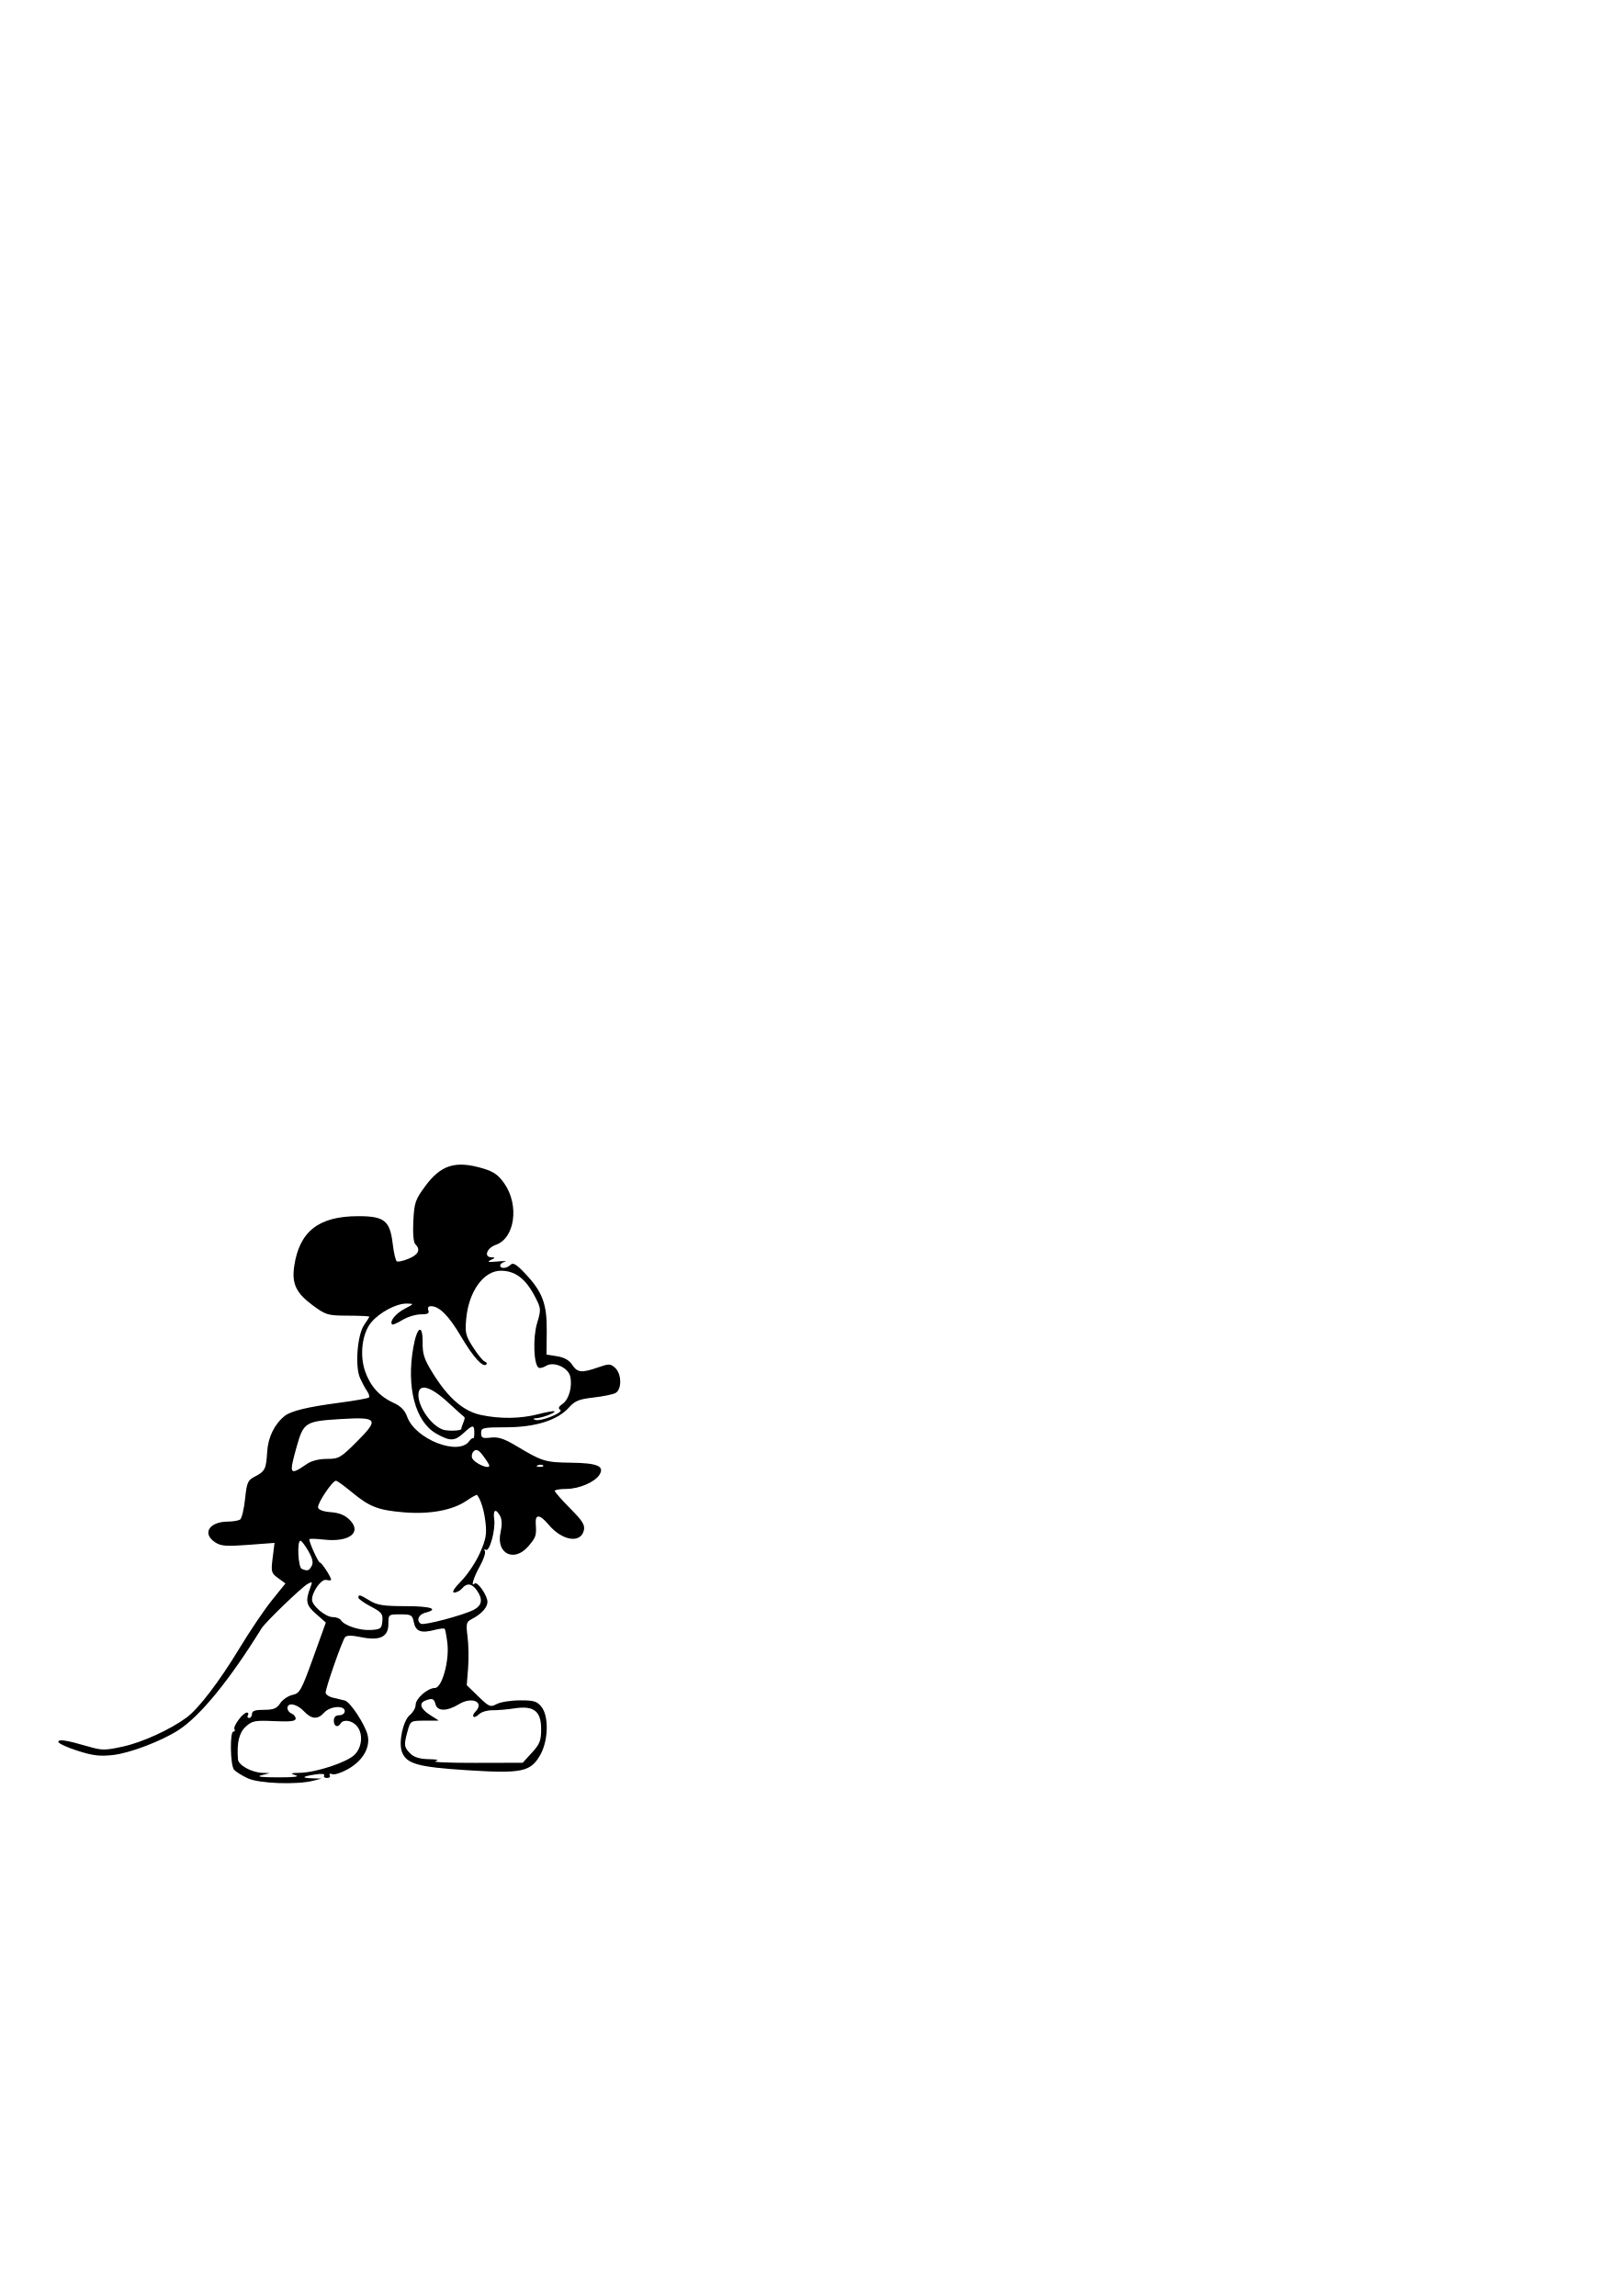
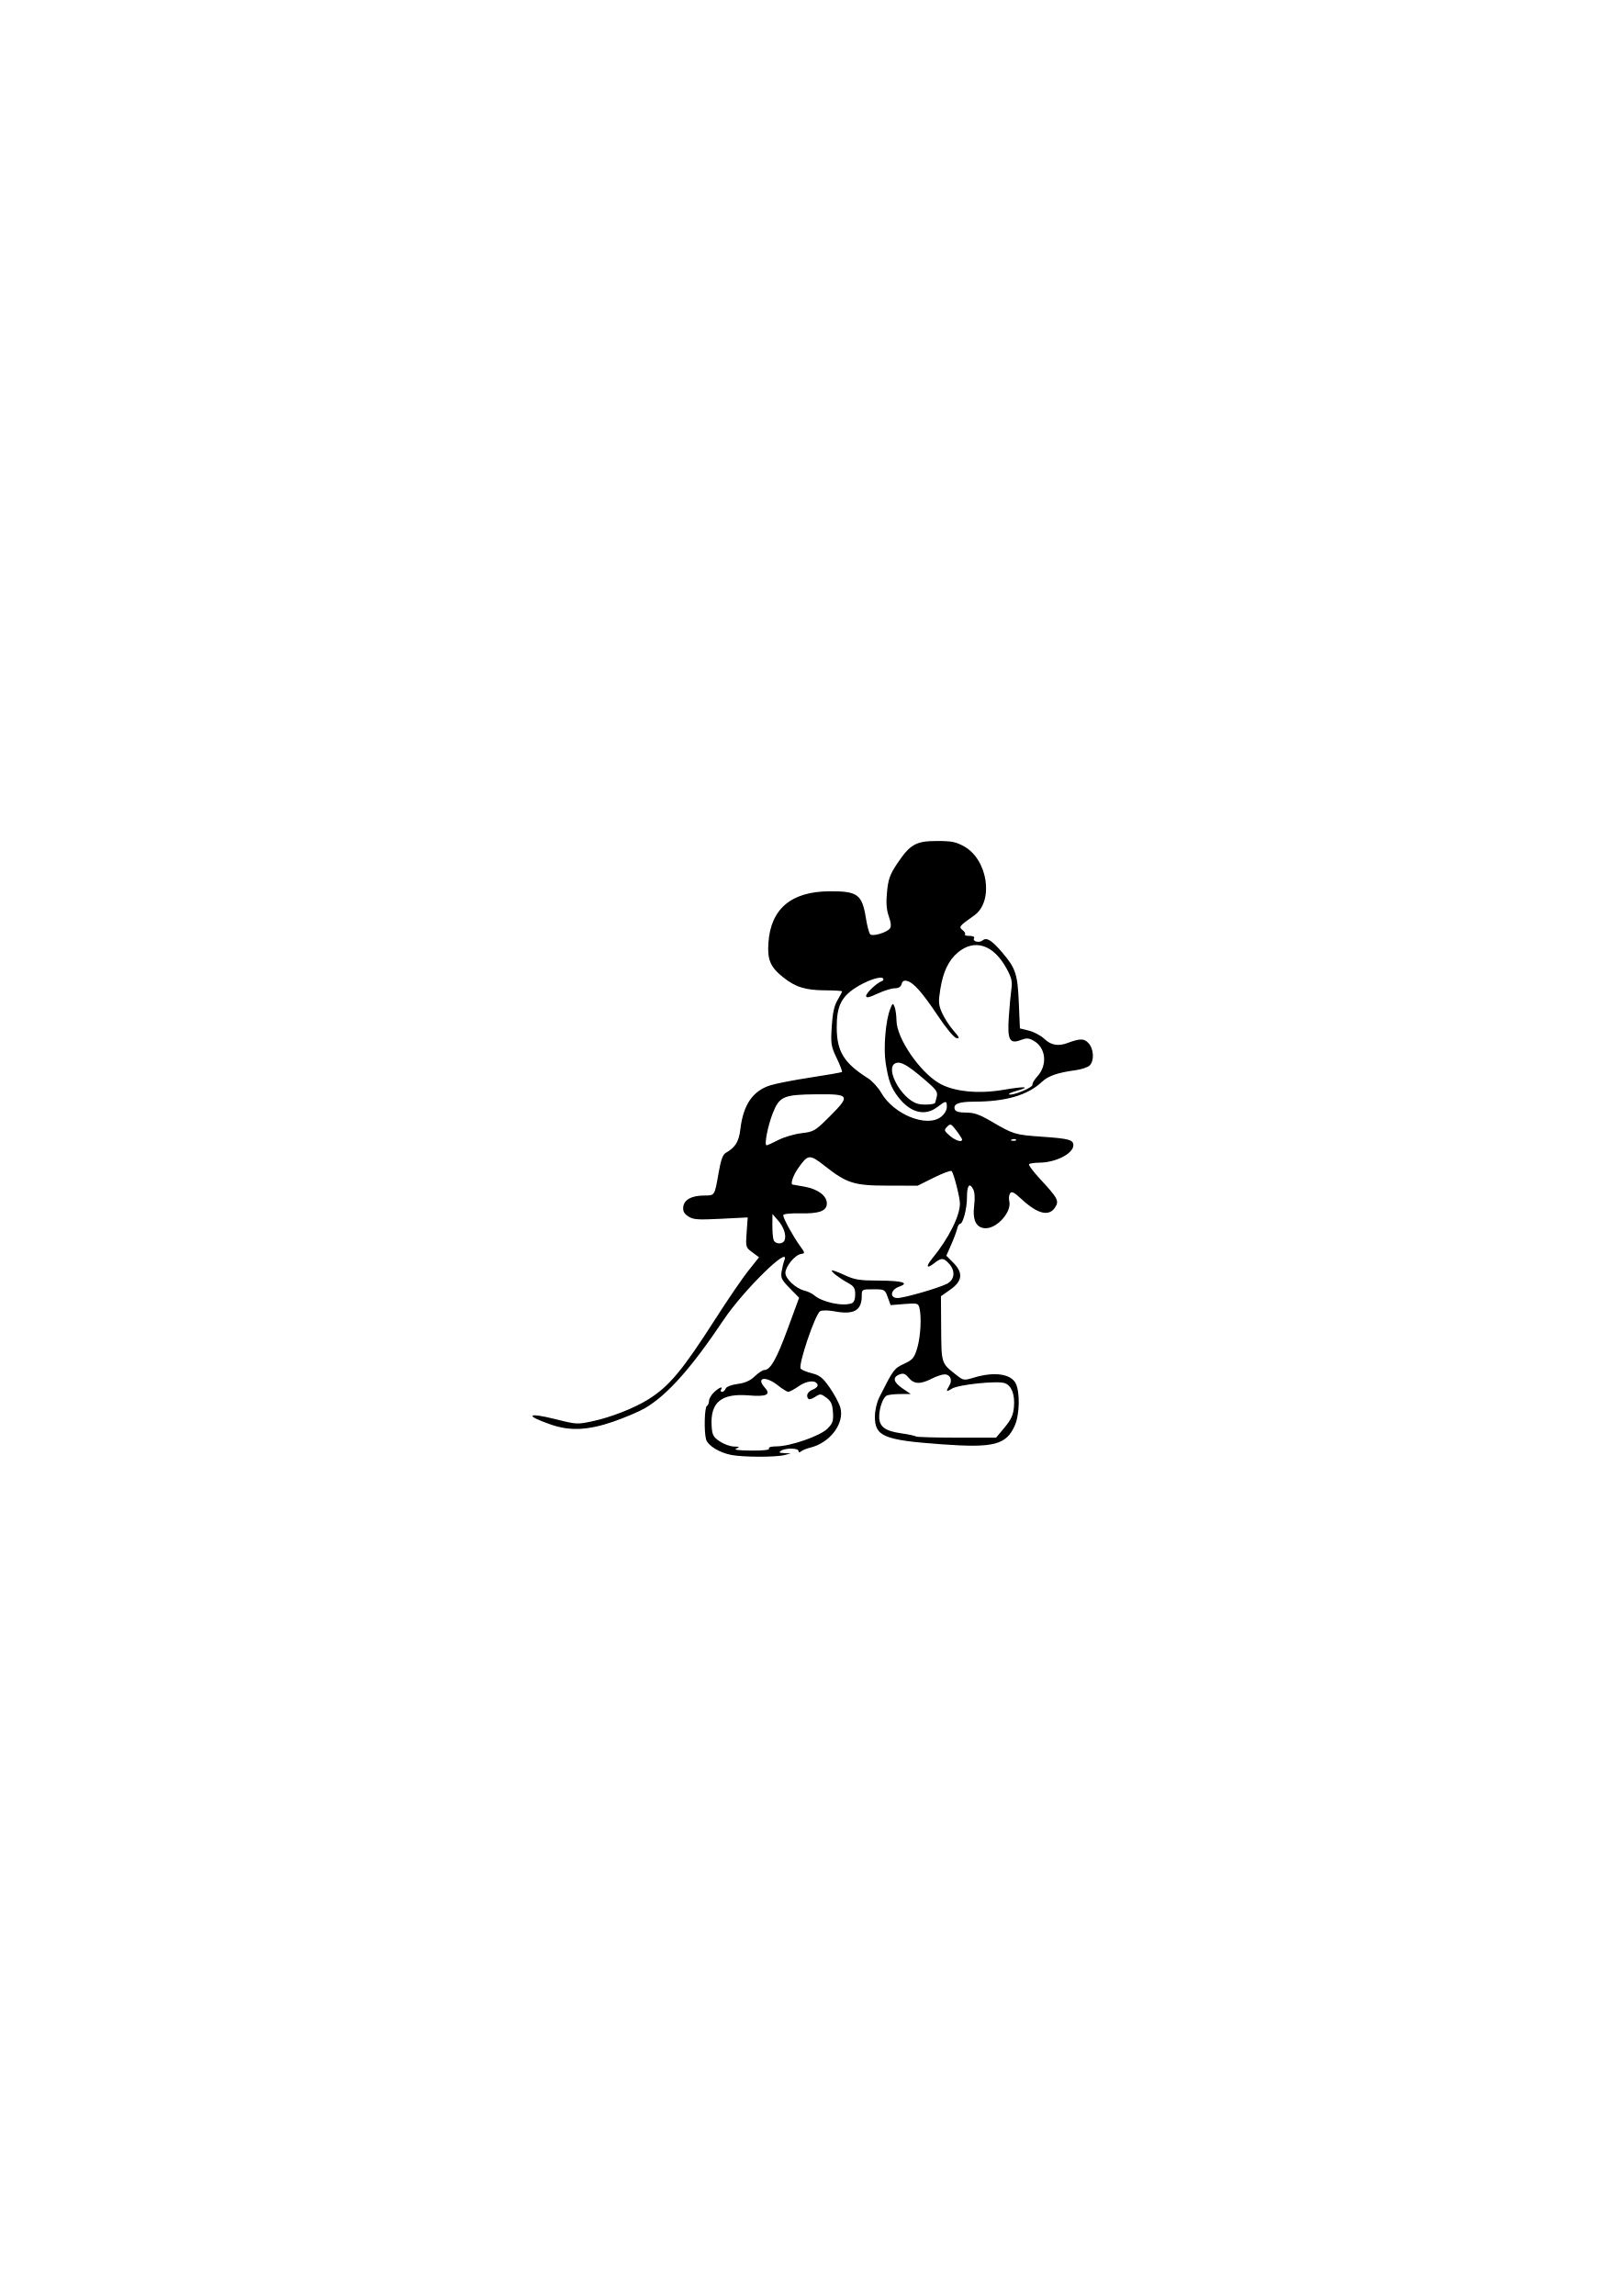
- <svg xmlns="http://www.w3.org/2000/svg" width="210mm" height="297mm" viewBox="0 0 210 297" version="1.1" id="svg1" xml:space="preserve">
+ <svg xmlns="http://www.w3.org/2000/svg" version="1.1" id="svg1" width="793.6" height="1122.133" viewBox="0 0 793.6 1122.133">
  <defs id="defs1" />
-   <g id="layer2" />
-   <g id="layer1">
-     <path style="fill:#000000" d="m 32.064,230.04 c -0.776,-0.353 -1.588,-0.866 -1.805,-1.139 -0.48,-0.606 -0.548,-4.907 -0.078,-4.907 0.185,0 0.25,-0.14 0.144,-0.311 -0.228,-0.369 1.106,-2.158 1.608,-2.158 0.191,0 0.25,0.159 0.13,0.353 -0.12,0.194 -0.05,0.353 0.156,0.353 0.205,0 0.374,-0.238 0.374,-0.529 0,-0.39 0.407,-0.529 1.547,-0.529 1.246,0 1.655,-0.166 2.105,-0.851 0.307,-0.468 1.019,-0.952 1.582,-1.076 0.948,-0.208 1.146,-0.564 2.67,-4.793 l 1.646,-4.568 -1.279,-1.123 c -1.301,-1.143 -1.399,-1.677 -0.658,-3.593 0.219,-0.565 0.16,-0.605 -0.416,-0.281 -0.808,0.454 -5.465,4.946 -5.963,5.751 -4.156,6.725 -7.97,11.388 -10.786,13.187 -2.229,1.424 -6.251,2.948 -8.431,3.195 -1.699,0.192 -2.609,0.082 -4.592,-0.555 -1.36,-0.437 -2.473,-0.952 -2.473,-1.144 0,-0.389 1.008,-0.234 3.881,0.599 1.778,0.515 2.156,0.515 4.526,-0.006 2.485,-0.547 6.09,-2.198 8.193,-3.753 1.56,-1.154 4.241,-4.673 6.863,-9.009 1.318,-2.18 3.187,-4.945 4.154,-6.144 l 1.757,-2.181 -0.948,-0.691 c -0.893,-0.65 -0.934,-0.803 -0.706,-2.623 l 0.241,-1.933 -3.395,0.255 c -2.849,0.214 -3.537,0.161 -4.279,-0.325 -1.735,-1.137 -0.79,-2.674 1.651,-2.685 0.643,-0.003 1.347,-0.122 1.564,-0.265 0.217,-0.143 0.507,-1.333 0.646,-2.646 0.227,-2.154 0.35,-2.438 1.259,-2.908 1.332,-0.689 1.469,-0.963 1.603,-3.211 0.112,-1.87 0.942,-3.572 2.258,-4.629 0.813,-0.653 2.95,-1.172 7.026,-1.707 2.016,-0.265 3.758,-0.573 3.87,-0.686 0.113,-0.113 0.014,-0.475 -0.219,-0.805 -0.233,-0.33 -0.647,-1.096 -0.921,-1.702 -0.677,-1.499 -0.357,-5.618 0.536,-6.891 0.361,-0.515 0.657,-0.991 0.657,-1.058 -1.04e-4,-0.067 -1.24,-0.126 -2.755,-0.131 -2.618,-0.009 -2.844,-0.074 -4.542,-1.321 -2.172,-1.595 -2.752,-2.821 -2.41,-5.099 0.675,-4.499 3.177,-6.448 8.28,-6.448 3.398,0 4.104,0.575 4.464,3.636 0.131,1.116 0.368,2.109 0.526,2.206 0.158,0.098 0.85,-0.057 1.538,-0.345 1.273,-0.532 1.563,-1.163 0.857,-1.868 -0.244,-0.244 -0.343,-1.381 -0.262,-2.994 0.12,-2.372 0.253,-2.767 1.514,-4.484 2.055,-2.8 3.934,-3.382 7.495,-2.325 1.393,0.414 1.994,0.839 2.771,1.959 1.944,2.805 1.347,7.072 -1.108,7.92 -1.16,0.401 -1.594,1.573 -0.596,1.612 0.563,0.022 0.555,0.062 -0.073,0.359 -0.524,0.248 -0.296,0.295 0.882,0.184 0.873,-0.083 1.31,-0.073 0.97,0.02 -0.34,0.093 -0.617,0.317 -0.617,0.497 0,0.462 0.838,0.406 1.334,-0.09 0.321,-0.321 0.744,-0.074 1.832,1.071 2.293,2.41 2.885,3.968 2.85,7.502 l -0.03,3.041 1.374,0.22 c 0.924,0.148 1.564,0.51 1.953,1.104 0.67,1.023 1.214,1.078 3.342,0.336 1.416,-0.493 1.599,-0.488 2.205,0.06 0.86,0.779 0.887,2.814 0.043,3.258 -0.34,0.179 -1.624,0.44 -2.854,0.58 -1.844,0.21 -2.395,0.433 -3.14,1.27 -1.483,1.665 -4.323,2.567 -8.117,2.579 -3.068,0.01 -3.263,0.054 -3.263,0.745 0,0.634 0.172,0.715 1.25,0.589 0.961,-0.112 1.716,0.133 3.263,1.058 3.403,2.036 3.764,2.147 7.09,2.189 3.432,0.043 4.385,0.441 3.708,1.549 -0.584,0.955 -2.646,1.841 -4.287,1.842 -0.825,3.1e-4 -1.499,0.115 -1.499,0.255 0,0.14 0.894,1.158 1.986,2.262 1.648,1.665 1.949,2.156 1.768,2.878 -0.426,1.698 -2.809,1.298 -4.543,-0.762 -1.147,-1.363 -1.754,-1.412 -1.67,-0.135 0.102,1.545 0.04,1.738 -0.924,2.883 -1.843,2.19 -4.252,1.014 -3.626,-1.77 0.205,-0.912 0.186,-1.649 -0.054,-2.098 -0.552,-1.032 -0.95,-0.836 -0.771,0.38 0.2,1.361 -0.596,4.284 -1.084,3.982 -0.201,-0.124 -0.258,-0.053 -0.126,0.159 0.13,0.211 -0.163,1.1 -0.651,1.974 -0.812,1.455 -1.204,2.771 -0.665,2.231 0.29,-0.29 1.373,1.119 1.622,2.11 0.2,0.796 -0.592,1.769 -2.049,2.518 -0.655,0.337 -0.707,0.577 -0.491,2.249 0.133,1.03 0.164,2.862 0.068,4.072 l -0.174,2.2 1.499,1.455 c 1.398,1.356 1.558,1.423 2.372,0.987 0.48,-0.257 1.826,-0.473 2.989,-0.479 1.806,-0.01 2.215,0.11 2.791,0.821 0.983,1.213 0.915,4.367 -0.135,6.223 -1.251,2.211 -2.372,2.446 -9.501,1.99 -6.35,-0.406 -7.805,-0.814 -8.391,-2.357 -0.471,-1.24 0.138,-4.071 1.032,-4.795 0.405,-0.328 0.737,-0.917 0.737,-1.308 0,-0.817 1.555,-2.174 2.492,-2.174 0.907,0 1.882,-3.494 1.613,-5.78 -0.111,-0.948 -0.272,-1.793 -0.357,-1.878 -0.085,-0.085 -0.685,-0.015 -1.334,0.156 -1.71,0.45 -2.414,0.186 -2.649,-0.993 -0.19,-0.949 -0.326,-1.03 -1.749,-1.03 -1.53,0 -1.543,0.01 -1.543,1.242 0,1.683 -1.096,2.209 -3.554,1.705 -1.232,-0.252 -1.842,-0.246 -2.058,0.023 -0.38,0.471 -2.502,6.536 -2.502,7.152 0,0.246 0.437,0.545 0.97,0.663 0.534,0.119 1.223,0.283 1.532,0.366 0.68,0.181 2.603,3.113 2.924,4.456 0.372,1.562 -0.564,3.251 -2.4,4.327 -0.893,0.523 -1.868,0.858 -2.167,0.743 -0.311,-0.119 -0.451,-0.059 -0.328,0.14 0.119,0.192 -0.041,0.349 -0.355,0.349 -0.314,0 -0.479,-0.149 -0.366,-0.332 0.122,-0.198 -0.332,-0.249 -1.126,-0.126 -1.754,0.271 -1.903,0.449 -0.419,0.5 l 1.205,0.042 -1.058,0.269 c -2.15,0.547 -6.976,0.374 -8.467,-0.305 z m 6.174,-0.401 c -0.756,-0.242 -0.674,-0.287 0.58,-0.318 2.116,-0.051 6.073,-1.365 7.048,-2.34 0.994,-0.994 1.117,-2.8 0.254,-3.753 -0.635,-0.702 -1.714,-0.855 -2.062,-0.292 -0.369,0.597 -0.882,0.391 -0.882,-0.353 0,-0.47 0.235,-0.706 0.706,-0.706 0.392,0 0.706,-0.235 0.706,-0.529 0,-0.791 -1.884,-0.666 -2.646,0.176 -0.853,0.942 -1.645,0.889 -2.646,-0.176 -0.899,-0.956 -2.117,-1.181 -2.117,-0.391 0,0.27 0.238,0.583 0.529,0.694 0.291,0.112 0.529,0.408 0.529,0.658 0,0.343 -0.678,0.424 -2.762,0.329 -2.498,-0.113 -2.851,-0.046 -3.683,0.703 -0.872,0.784 -1.186,2.108 -1.012,4.259 0.059,0.732 1.752,1.669 3.119,1.726 l 0.988,0.042 -1.058,0.269 c -0.72,0.183 -0.044,0.271 2.117,0.276 2.08,0.004 2.871,-0.091 2.293,-0.276 z m 30.556,-2.92 c 1.024,-1.117 1.194,-1.555 1.194,-3.064 0,-2.319 -0.949,-3.054 -3.446,-2.668 -0.918,0.142 -2.206,0.251 -2.862,0.243 -0.656,-0.008 -1.429,0.222 -1.718,0.51 -0.288,0.288 -0.614,0.435 -0.723,0.325 -0.109,-0.109 -0.011,-0.387 0.218,-0.617 1.266,-1.266 -0.386,-2.047 -2.109,-0.997 -1.528,0.932 -2.775,0.938 -3.016,0.015 -0.196,-0.75 -0.417,-0.833 -1.308,-0.491 -0.884,0.339 -0.654,1.066 0.589,1.862 l 1.147,0.734 -1.836,0.006 c -1.819,0.006 -1.839,0.018 -2.203,1.329 -0.506,1.821 -0.474,2.103 0.334,2.91 0.493,0.493 1.21,0.716 2.381,0.741 1.16,0.024 1.425,0.106 0.861,0.265 -0.448,0.126 1.912,0.223 5.244,0.215 l 6.058,-0.014 z M 49.451,209.707 c 0.09,-0.935 -0.085,-1.156 -1.499,-1.901 -0.88,-0.464 -1.601,-0.979 -1.601,-1.147 0,-0.44 0.202,-0.385 1.491,0.4 0.945,0.576 1.78,0.704 4.595,0.706 3.292,0.001 4.433,0.381 2.558,0.852 -0.872,0.219 -1.189,1.035 -0.554,1.427 0.39,0.241 5.429,-1.089 6.816,-1.799 1.094,-0.56 1.228,-1.364 0.421,-2.517 -0.639,-0.913 -1.301,-1.001 -1.92,-0.255 -0.242,0.291 -0.691,0.529 -0.999,0.529 -0.368,0 -0.058,-0.512 0.908,-1.499 0.807,-0.825 1.888,-2.452 2.403,-3.616 0.782,-1.77 0.9,-2.426 0.715,-4.006 -0.182,-1.558 -0.605,-2.917 -1.094,-3.508 -0.048,-0.058 -0.67,0.289 -1.381,0.772 -1.803,1.224 -4.737,1.761 -8.088,1.482 -3.327,-0.277 -4.436,-0.71 -6.746,-2.628 -0.967,-0.803 -1.878,-1.46 -2.026,-1.46 -0.458,0 -2.421,2.933 -2.314,3.458 0.063,0.313 0.674,0.538 1.655,0.611 1.081,0.08 1.822,0.382 2.431,0.991 1.643,1.643 -0.057,2.932 -3.368,2.554 -1.019,-0.116 -1.852,-0.134 -1.852,-0.039 0,0.457 1.165,3.009 1.373,3.009 0.232,0 1.449,1.871 1.449,2.226 0,0.097 -0.278,0.107 -0.617,0.022 -0.637,-0.16 -1.852,1.519 -1.852,2.56 0,0.775 1.753,2.248 2.677,2.248 0.445,0 0.917,0.174 1.049,0.388 0.436,0.705 2.426,1.367 3.859,1.283 1.288,-0.076 1.42,-0.175 1.512,-1.141 z m -9.147,-7.13 c 0.244,-0.437 0.127,-0.973 -0.423,-1.938 -0.419,-0.734 -0.88,-1.335 -1.026,-1.336 -0.465,-0.005 -0.297,3.453 0.176,3.644 0.752,0.303 0.924,0.253 1.273,-0.37 z M 39.703,189.364 c 0.58,-0.401 1.56,-0.648 2.577,-0.648 1.547,0 1.771,-0.13 3.901,-2.261 2.879,-2.879 2.66,-3.185 -2.081,-2.895 -4.641,0.283 -4.844,0.412 -5.756,3.667 -0.991,3.539 -0.893,3.693 1.358,2.136 z m 23.582,0.22 c 0,-0.105 -0.345,-0.657 -0.766,-1.227 -0.569,-0.77 -0.882,-0.941 -1.214,-0.665 -0.246,0.204 -0.355,0.611 -0.243,0.904 0.255,0.664 2.223,1.539 2.223,0.989 z m 6.96,-0.022 c -0.117,-0.117 -0.421,-0.13 -0.676,-0.028 -0.281,0.113 -0.198,0.196 0.213,0.213 0.372,0.015 0.58,-0.068 0.463,-0.185 z m -9.572,-3.125 c 0.214,-0.292 0.452,-0.468 0.53,-0.39 0.078,0.078 0.142,-0.242 0.142,-0.711 0,-1.072 -0.194,-1.067 -1.378,0.029 -1.166,1.08 -1.755,1.094 -3.54,0.082 -2.702,-1.531 -3.886,-5.964 -2.974,-11.139 0.484,-2.746 1.232,-3.14 1.207,-0.635 -0.015,1.513 0.21,2.18 1.357,4.022 1.968,3.161 3.929,4.855 6.176,5.337 2.482,0.532 5.135,0.494 7.453,-0.107 1.061,-0.275 1.99,-0.438 2.066,-0.363 0.182,0.182 -1.606,0.855 -2.364,0.891 -0.407,0.019 -0.447,0.087 -0.128,0.214 0.675,0.27 3.77,-0.972 3.24,-1.299 -0.305,-0.189 -0.216,-0.411 0.312,-0.781 0.828,-0.58 1.289,-2.285 0.966,-3.572 -0.285,-1.137 -2.141,-1.939 -3.099,-1.34 -0.374,0.233 -0.813,0.342 -0.977,0.241 -0.637,-0.394 -0.76,-3.877 -0.203,-5.741 0.527,-1.764 0.519,-1.908 -0.198,-3.313 -1.244,-2.439 -2.594,-3.486 -4.494,-3.486 -2.211,0 -4.142,2.677 -4.467,6.193 -0.17,1.839 -0.083,2.201 0.892,3.721 0.594,0.926 1.269,1.751 1.499,1.834 0.23,0.082 0.329,0.247 0.221,0.366 -0.431,0.472 -1.691,-0.909 -3.272,-3.586 -1.61,-2.726 -2.817,-3.942 -3.915,-3.942 -0.327,0 -0.452,0.203 -0.327,0.529 0.156,0.405 -0.074,0.529 -0.981,0.53 -0.651,7.3e-4 -1.718,0.327 -2.371,0.725 -0.652,0.398 -1.252,0.658 -1.331,0.578 -0.375,-0.375 0.435,-1.397 1.59,-2.008 1.273,-0.673 1.275,-0.676 0.296,-0.692 -1.318,-0.021 -3.487,1.124 -4.572,2.413 -1.198,1.424 -1.549,4.248 -0.795,6.388 0.671,1.901 1.885,3.239 3.669,4.044 0.936,0.422 1.452,0.951 1.761,1.805 1.043,2.885 6.607,5.083 8.01,3.163 z m -1.002,-1.601 c -0.014,-0.097 0.098,-0.461 0.25,-0.809 0.152,-0.348 0.217,-0.668 0.144,-0.71 -0.072,-0.043 -1.035,-0.909 -2.139,-1.925 -2.309,-2.125 -3.813,-2.499 -3.813,-0.948 0,1.596 1.681,3.97 3.175,4.485 0.644,0.222 2.42,0.153 2.383,-0.092 z" id="path1" />
+   <g id="g1">
+     <path style="fill:#000000" d="m 357.53,711.393 c -5.939,-1.169 -11.514,-4.639 -12.327,-7.672 -1.042,-3.889 -0.757,-15.541 0.398,-16.255 0.587,-0.363 1.067,-1.507 1.067,-2.544 0,-1.036 1.111,-2.928 2.469,-4.204 2.547,-2.393 4.561,-3.135 3.398,-1.253 -0.363,0.587 -0.136,1.067 0.504,1.067 0.64,0 1.435,-0.71 1.768,-1.577 0.361,-0.941 2.709,-1.856 5.816,-2.269 3.668,-0.487 6.161,-1.599 8.418,-3.756 1.764,-1.686 3.848,-3.065 4.631,-3.065 2.986,0 6.011,-5.311 11.431,-20.069 l 5.607,-15.269 -4.572,-4.659 c -4.007,-4.083 -4.499,-5.097 -3.979,-8.198 0.327,-1.946 0.926,-4.379 1.332,-5.405 3.226,-8.159 -19.986,14.568 -29.688,29.067 -15.781,23.583 -27.604,36.854 -38.488,43.204 -2.871,1.675 -9.831,4.635 -15.467,6.578 -12.248,4.223 -21.105,4.656 -30.326,1.483 -13.385,-4.605 -11.857,-6.206 2.479,-2.598 9.859,2.481 10.345,2.504 17.931,0.855 8.94,-1.944 20.023,-6.293 26.92,-10.563 10.248,-6.345 16.824,-14.216 32.94,-39.426 5.954,-9.314 13.187,-19.902 16.074,-23.531 l 5.249,-6.597 -3.291,-2.433 c -3.232,-2.39 -3.282,-2.565 -2.769,-9.74 l 0.523,-7.306 -13.129,0.665 c -11.339,0.575 -13.51,0.416 -15.92,-1.163 -2.063,-1.352 -2.704,-2.569 -2.459,-4.67 0.412,-3.534 4.08,-5.521 10.231,-5.542 5.24,-0.018 5.08,0.235 7.066,-11.198 1.042,-6.001 2.045,-8.836 3.394,-9.6 4.759,-2.696 6.501,-5.496 7.219,-11.608 1.394,-11.86 5.972,-18.642 14.46,-21.422 2.692,-0.882 11.614,-2.625 19.828,-3.874 8.213,-1.249 15.139,-2.466 15.39,-2.705 0.251,-0.239 -0.899,-3.27 -2.556,-6.737 -2.785,-5.827 -2.969,-6.992 -2.443,-15.43 0.412,-6.604 1.192,-10.183 2.822,-12.946 1.239,-2.1 2.253,-4.031 2.253,-4.291 0,-0.26 -3.72,-0.493 -8.267,-0.519 -9.652,-0.055 -14.447,-1.533 -20.485,-6.315 -6.351,-5.03 -7.876,-8.603 -7.272,-17.044 1.18,-16.494 11.121,-24.903 29.623,-25.06 14.016,-0.119 16.164,1.451 18.043,13.183 0.604,3.768 1.546,7.299 2.095,7.848 1.176,1.176 7.928,-0.796 9.593,-2.803 0.769,-0.927 0.619,-2.729 -0.497,-5.97 -1.168,-3.39 -1.402,-6.639 -0.869,-12.05 0.609,-6.176 1.428,-8.454 4.925,-13.69 6.33,-9.48 9.207,-11.119 19.51,-11.119 7.125,0 9.317,0.44 13.282,2.667 11.623,6.527 14.587,26.89 4.911,33.734 -7.409,5.24 -7.694,5.601 -5.676,7.171 1.018,0.792 1.538,1.752 1.156,2.134 -0.382,0.382 0.614,0.695 2.213,0.695 1.68,0 2.627,0.453 2.244,1.074 -1.014,1.64 2.49,2.538 4.239,1.086 1.907,-1.583 4.429,-7.1e-4 9.531,5.979 6.554,7.683 7.482,10.478 8.083,24.347 l 0.552,12.752 4.477,1.114 c 2.462,0.613 5.848,2.434 7.525,4.048 3.135,3.017 6.684,3.662 11.129,2.023 6.378,-2.352 8.201,-2.345 10.42,0.037 2.584,2.774 2.887,8.55 0.57,10.867 -0.887,0.887 -3.887,1.925 -6.667,2.307 -9.165,1.259 -13.546,2.775 -16.787,5.808 -6.94,6.495 -17.634,9.6 -33.12,9.617 -7.583,0.008 -10.386,1.169 -9.349,3.871 0.368,0.958 2.296,1.47 5.534,1.47 3.896,0 6.578,0.945 12.419,4.376 10.62,6.237 11.504,6.505 24.516,7.407 13.223,0.917 15.467,1.521 15.467,4.166 0,4.07 -8.53,8.451 -16.622,8.538 -2.396,0.026 -4.664,0.355 -5.041,0.732 -0.377,0.377 1.967,3.55 5.208,7.05 8.964,9.682 9.607,10.895 7.487,14.131 -2.962,4.52 -8.464,3.19 -16.166,-3.91 -3.907,-3.602 -5.074,-4.196 -5.83,-2.972 -0.52,0.842 -0.687,2.563 -0.37,3.825 1.267,5.047 -5.802,13.19 -11.45,13.19 -4.646,0 -6.625,-3.807 -5.725,-11.012 0.461,-3.691 0.279,-6.629 -0.503,-8.089 -1.83,-3.419 -3.007,-1.841 -3.007,4.032 0,5.513 -1.954,12.935 -3.405,12.935 -0.473,0 -1.104,1.08 -1.402,2.4 -0.298,1.32 -1.61,4.827 -2.915,7.793 l -2.373,5.393 3.324,3.324 c 5.005,5.005 4.604,9.03 -1.316,13.203 l -4.64,3.271 0.107,15.744 c 0.116,17.15 0.049,16.934 7.027,22.46 3.89,3.081 3.972,3.095 9.072,1.56 9.811,-2.953 17.92,-1.835 20.317,2.8 2.215,4.284 1.966,15.449 -0.465,20.801 -4.257,9.372 -10.25,10.882 -35.844,9.029 -28.197,-2.041 -32.554,-3.864 -32.51,-13.598 0.014,-2.959 0.928,-6.913 2.171,-9.382 6.845,-13.6 7.185,-14.061 12.075,-16.36 4.319,-2.03 5.016,-2.87 6.485,-7.818 1.648,-5.548 2.153,-15.425 1.008,-19.693 -0.56,-2.088 -1.147,-2.227 -7.334,-1.73 l -6.725,0.54 -1.399,-3.87 c -1.369,-3.786 -1.522,-3.87 -7.052,-3.87 -5.596,0 -5.652,0.033 -5.652,3.27 0,7.112 -3.851,9.285 -13.309,7.511 -2.981,-0.559 -6.057,-0.596 -7.013,-0.084 -2.406,1.288 -10.988,26.683 -9.518,28.167 0.619,0.625 3.144,1.639 5.611,2.253 3.683,0.916 5.207,2.149 8.512,6.878 2.214,3.169 4.55,7.514 5.192,9.657 2.316,7.729 -4.908,17.439 -14.719,19.786 -1.662,0.398 -3.622,1.196 -4.355,1.773 -0.898,0.708 -1.333,0.66 -1.333,-0.147 0,-1.463 -6.321,-1.56 -8.533,-0.131 -1.24,0.801 -0.88,1.066 1.6,1.177 l 3.2,0.143 -3.2,0.814 c -4.305,1.095 -20.228,1.051 -25.937,-0.073 z m 18.47,-3.127 c -0.398,-0.643 1.037,-1.067 3.615,-1.067 6.71,0 21.348,-5.066 24.898,-8.616 2.649,-2.649 3.027,-3.757 2.746,-8.054 -0.259,-3.958 -0.917,-5.421 -3.198,-7.119 -2.677,-1.992 -3.049,-2.021 -5.478,-0.43 -1.433,0.939 -2.9,1.412 -3.261,1.052 -1.47,-1.47 -0.492,-3.615 2.098,-4.6 1.514,-0.576 2.557,-1.644 2.316,-2.374 -0.796,-2.419 -5.177,-2.076 -9.213,0.721 -2.184,1.514 -4.48,2.752 -5.101,2.752 -0.621,0 -2.941,-1.44 -5.156,-3.2 -5.979,-4.752 -10.84,-3.839 -6.295,1.182 3.078,3.401 0.818,4.497 -7.778,3.77 -13.55,-1.145 -19.011,3.376 -18.247,15.108 0.277,4.258 0.818,5.269 3.946,7.37 1.993,1.339 5.113,2.469 6.933,2.51 2.815,0.064 2.99,0.212 1.176,0.992 -1.417,0.609 1.021,0.942 7.263,0.992 6.01,0.048 9.159,-0.309 8.737,-0.992 z m 115.144,-10.273 c 3.159,-3.779 4.237,-6.097 4.586,-9.867 0.573,-6.177 -1.061,-10.541 -4.424,-11.82 -3.505,-1.332 -22.871,0.689 -25.973,2.711 -2.687,1.751 -2.984,1.354 -1.165,-1.558 1.639,-2.625 0.44,-5.46 -2.311,-5.46 -1.215,0 -4.091,0.96 -6.391,2.133 -5.515,2.813 -8.517,2.692 -11.16,-0.451 -1.737,-2.066 -2.655,-2.394 -4.573,-1.634 -3.497,1.385 -2.947,3.771 1.581,6.847 l 3.981,2.705 -5.314,0.016 c -2.923,0.009 -5.884,0.379 -6.581,0.822 -1.804,1.147 -3.533,6.171 -3.533,10.266 0,4.842 2.827,6.988 10.669,8.096 3.643,0.515 6.892,1.205 7.222,1.535 0.329,0.329 9.297,0.598 19.928,0.598 h 19.33 z m -74.698,-60.774 c 1.086,-0.417 1.687,-1.955 1.687,-4.316 0,-3 -0.602,-4 -3.305,-5.486 -4.383,-2.41 -8.648,-5.686 -8.106,-6.228 0.239,-0.239 3.024,0.771 6.19,2.245 4.919,2.29 7.304,2.683 16.422,2.706 11.841,0.03 15.596,1.13 10.236,2.998 -4.171,1.454 -4.728,5.529 -0.755,5.529 3.241,0 20.133,-4.872 24.219,-6.985 3.78,-1.955 4.193,-6.373 0.925,-9.881 -2.685,-2.882 -3.693,-2.908 -7.153,-0.186 -3.832,3.014 -4.319,1.754 -0.923,-2.392 7.923,-9.675 13.451,-20.677 13.451,-26.77 0,-2.97 -3.037,-14.848 -4.055,-15.861 -0.41,-0.408 -4.316,1.032 -8.68,3.2 l -7.935,3.941 -14.465,-0.019 c -16.699,-0.022 -20.066,-1.078 -31.103,-9.749 -7.289,-5.727 -8.063,-5.647 -12.926,1.339 -2.467,3.543 -3.889,7.896 -2.581,7.896 0.213,0 2.948,0.486 6.078,1.079 6.365,1.207 10.601,4.458 10.601,8.136 0,3.672 -3.708,5.05 -13.067,4.858 -4.997,-0.103 -8.267,0.259 -8.267,0.914 0,1.49 4.835,10.345 8.124,14.879 2.632,3.629 2.647,3.743 0.529,4.069 -2.915,0.449 -7.586,6.146 -7.586,9.251 0,2.9 5.187,7.687 9.416,8.69 1.568,0.372 3.659,1.377 4.647,2.234 3.944,3.422 14.051,5.57 18.383,3.908 z M 383.615,606.398 c 0.947,-2.468 -0.425,-6.521 -3.322,-9.814 l -2.625,-2.984 -0.034,5.513 c -0.018,3.032 0.258,6.272 0.614,7.2 0.822,2.142 4.556,2.201 5.368,0.085 z m -3.062,-48.991 c 2.776,-1.426 7.889,-2.932 11.363,-3.346 6.031,-0.719 6.648,-1.085 13.672,-8.108 10.36,-10.36 9.965,-11.05 -6.226,-10.902 -16.264,0.149 -18.258,1.002 -21.511,9.201 -2.463,6.207 -4.306,15.747 -3.042,15.747 0.384,0 2.969,-1.167 5.745,-2.593 z m 89.847,-0.239 c 0,-0.385 -1.258,-2.349 -2.796,-4.366 -2.597,-3.405 -2.92,-3.54 -4.533,-1.9 -1.607,1.634 -1.514,1.96 1.256,4.366 2.811,2.441 6.074,3.462 6.074,1.9 z m 26.378,0.055 c -0.354,-0.354 -1.274,-0.392 -2.044,-0.084 -0.851,0.341 -0.598,0.593 0.644,0.644 1.124,0.046 1.754,-0.206 1.4,-0.56 z M 460.123,546.056 c 1.657,-1.304 2.811,-3.273 2.811,-4.8 0,-3.228 -0.379,-3.222 -4.705,0.077 -6.026,4.596 -13.226,2.719 -19.098,-4.981 -3.492,-4.578 -4.708,-7.865 -6.075,-16.424 -1.187,-7.432 -0.077,-20.844 2.205,-26.641 1.143,-2.904 1.311,-2.985 2.116,-1.021 0.481,1.173 0.908,4.247 0.949,6.831 0.137,8.591 11.281,24.937 20.807,30.519 7.048,4.131 19.162,5.376 31.531,3.241 10.612,-1.831 13.84,-1.547 6.245,0.55 -2.553,0.705 -4.11,1.473 -3.461,1.708 1.868,0.675 11.647,-3.42 11.366,-4.76 -0.139,-0.665 0.89,-2.442 2.288,-3.95 5.181,-5.591 4.339,-14.149 -1.727,-17.55 -2.411,-1.352 -3.476,-1.401 -6.4,-0.294 -5.394,2.041 -6.506,-0.188 -5.733,-11.495 0.341,-4.987 0.908,-11.075 1.261,-13.529 0.523,-3.64 0.087,-5.482 -2.37,-9.995 -6.344,-11.656 -15.639,-14.702 -23.83,-7.809 -4.509,3.794 -7.2,9.432 -8.557,17.928 -0.993,6.214 -0.883,7.671 0.873,11.641 1.104,2.496 3.614,6.368 5.577,8.604 2.909,3.313 3.184,3.994 1.487,3.679 -1.229,-0.228 -4.924,-4.638 -9.016,-10.76 -7.716,-11.545 -11.959,-16.357 -15.158,-17.194 -1.508,-0.394 -2.304,0.051 -2.684,1.504 -0.36,1.378 -1.474,2.068 -3.349,2.075 -1.545,0.006 -5.329,1.184 -8.409,2.618 -4.17,1.941 -5.6,2.235 -5.6,1.151 0,-1.477 5.181,-6.369 7.694,-7.264 0.755,-0.269 1.016,-0.872 0.58,-1.34 -1.208,-1.295 -8.325,1.195 -13.817,4.832 -6.712,4.446 -8.866,9.132 -8.822,19.193 0.051,11.768 3.501,17.353 15.363,24.876 2.016,1.278 4.918,4.484 6.449,7.124 6.157,10.616 22.327,17.069 29.209,11.656 z m -2.94,-6.739 c 0.064,-0.064 0.425,-1.405 0.803,-2.981 0.61,-2.546 -0.105,-3.536 -6.439,-8.909 -7.967,-6.759 -11.16,-8.542 -13.612,-7.601 -5.595,2.147 2.71,17.512 10.726,19.844 2.374,0.691 7.699,0.47 8.523,-0.354 z" id="path1" />
  </g>
</svg>
